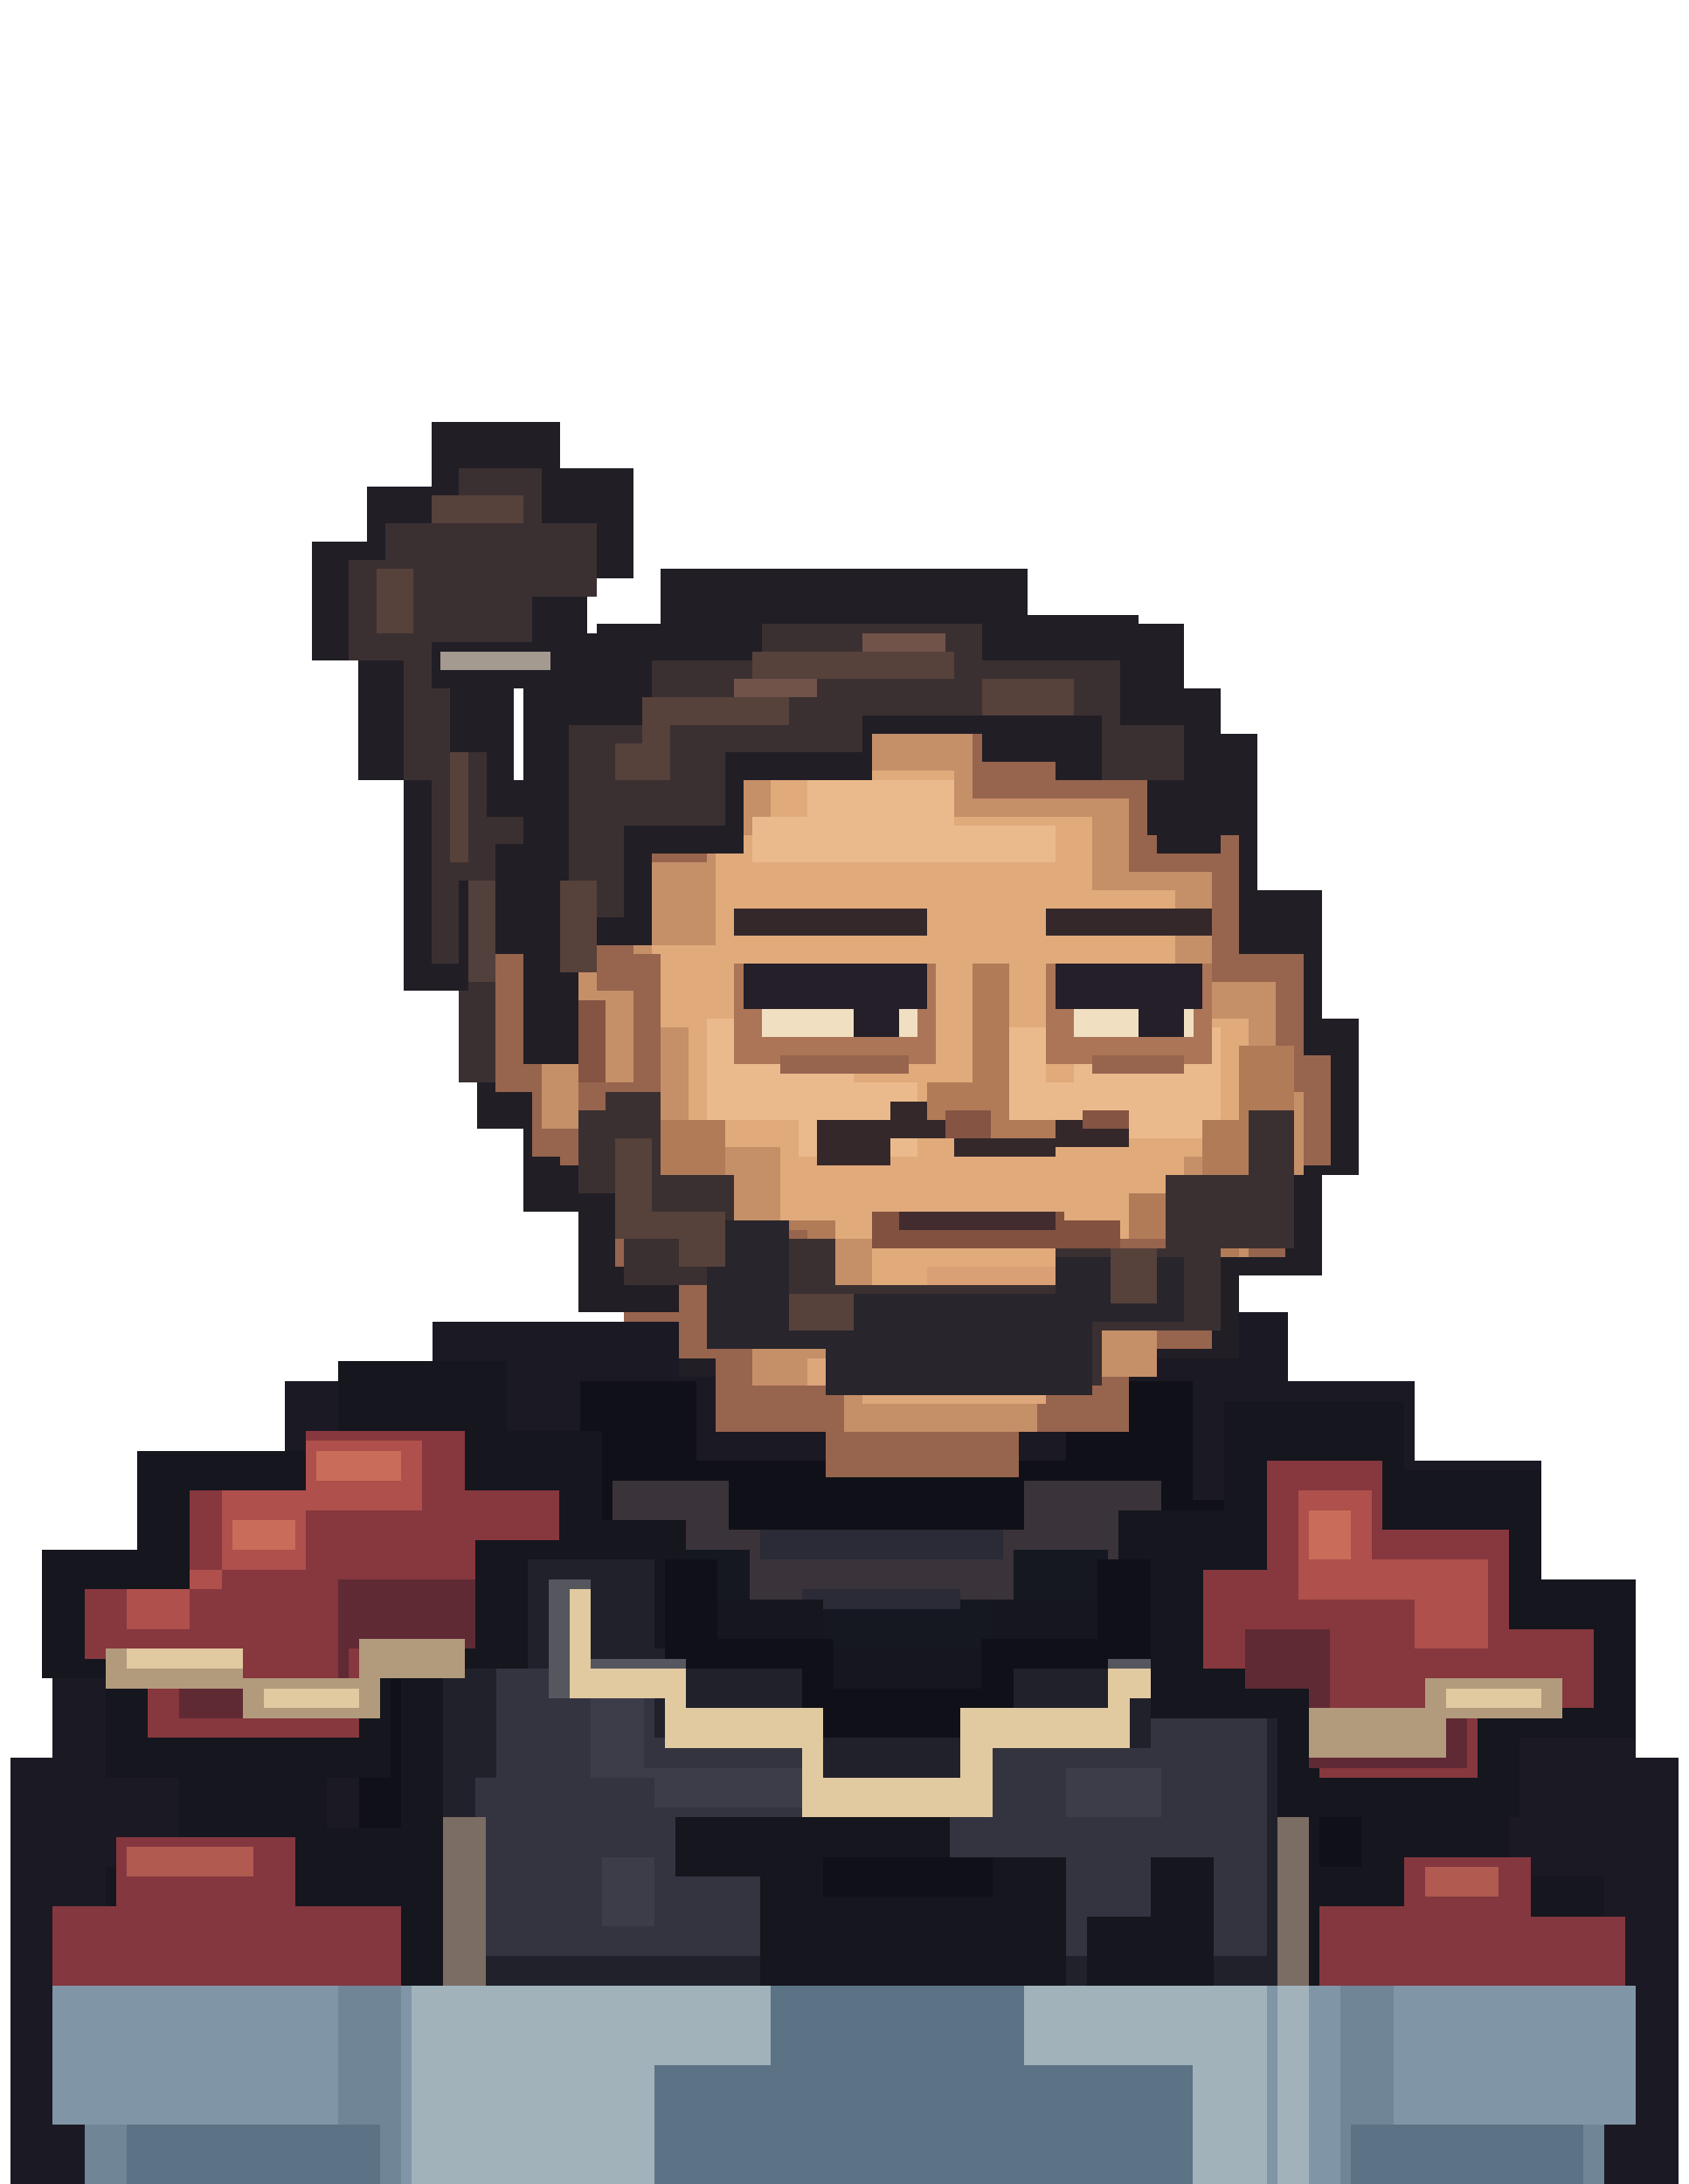
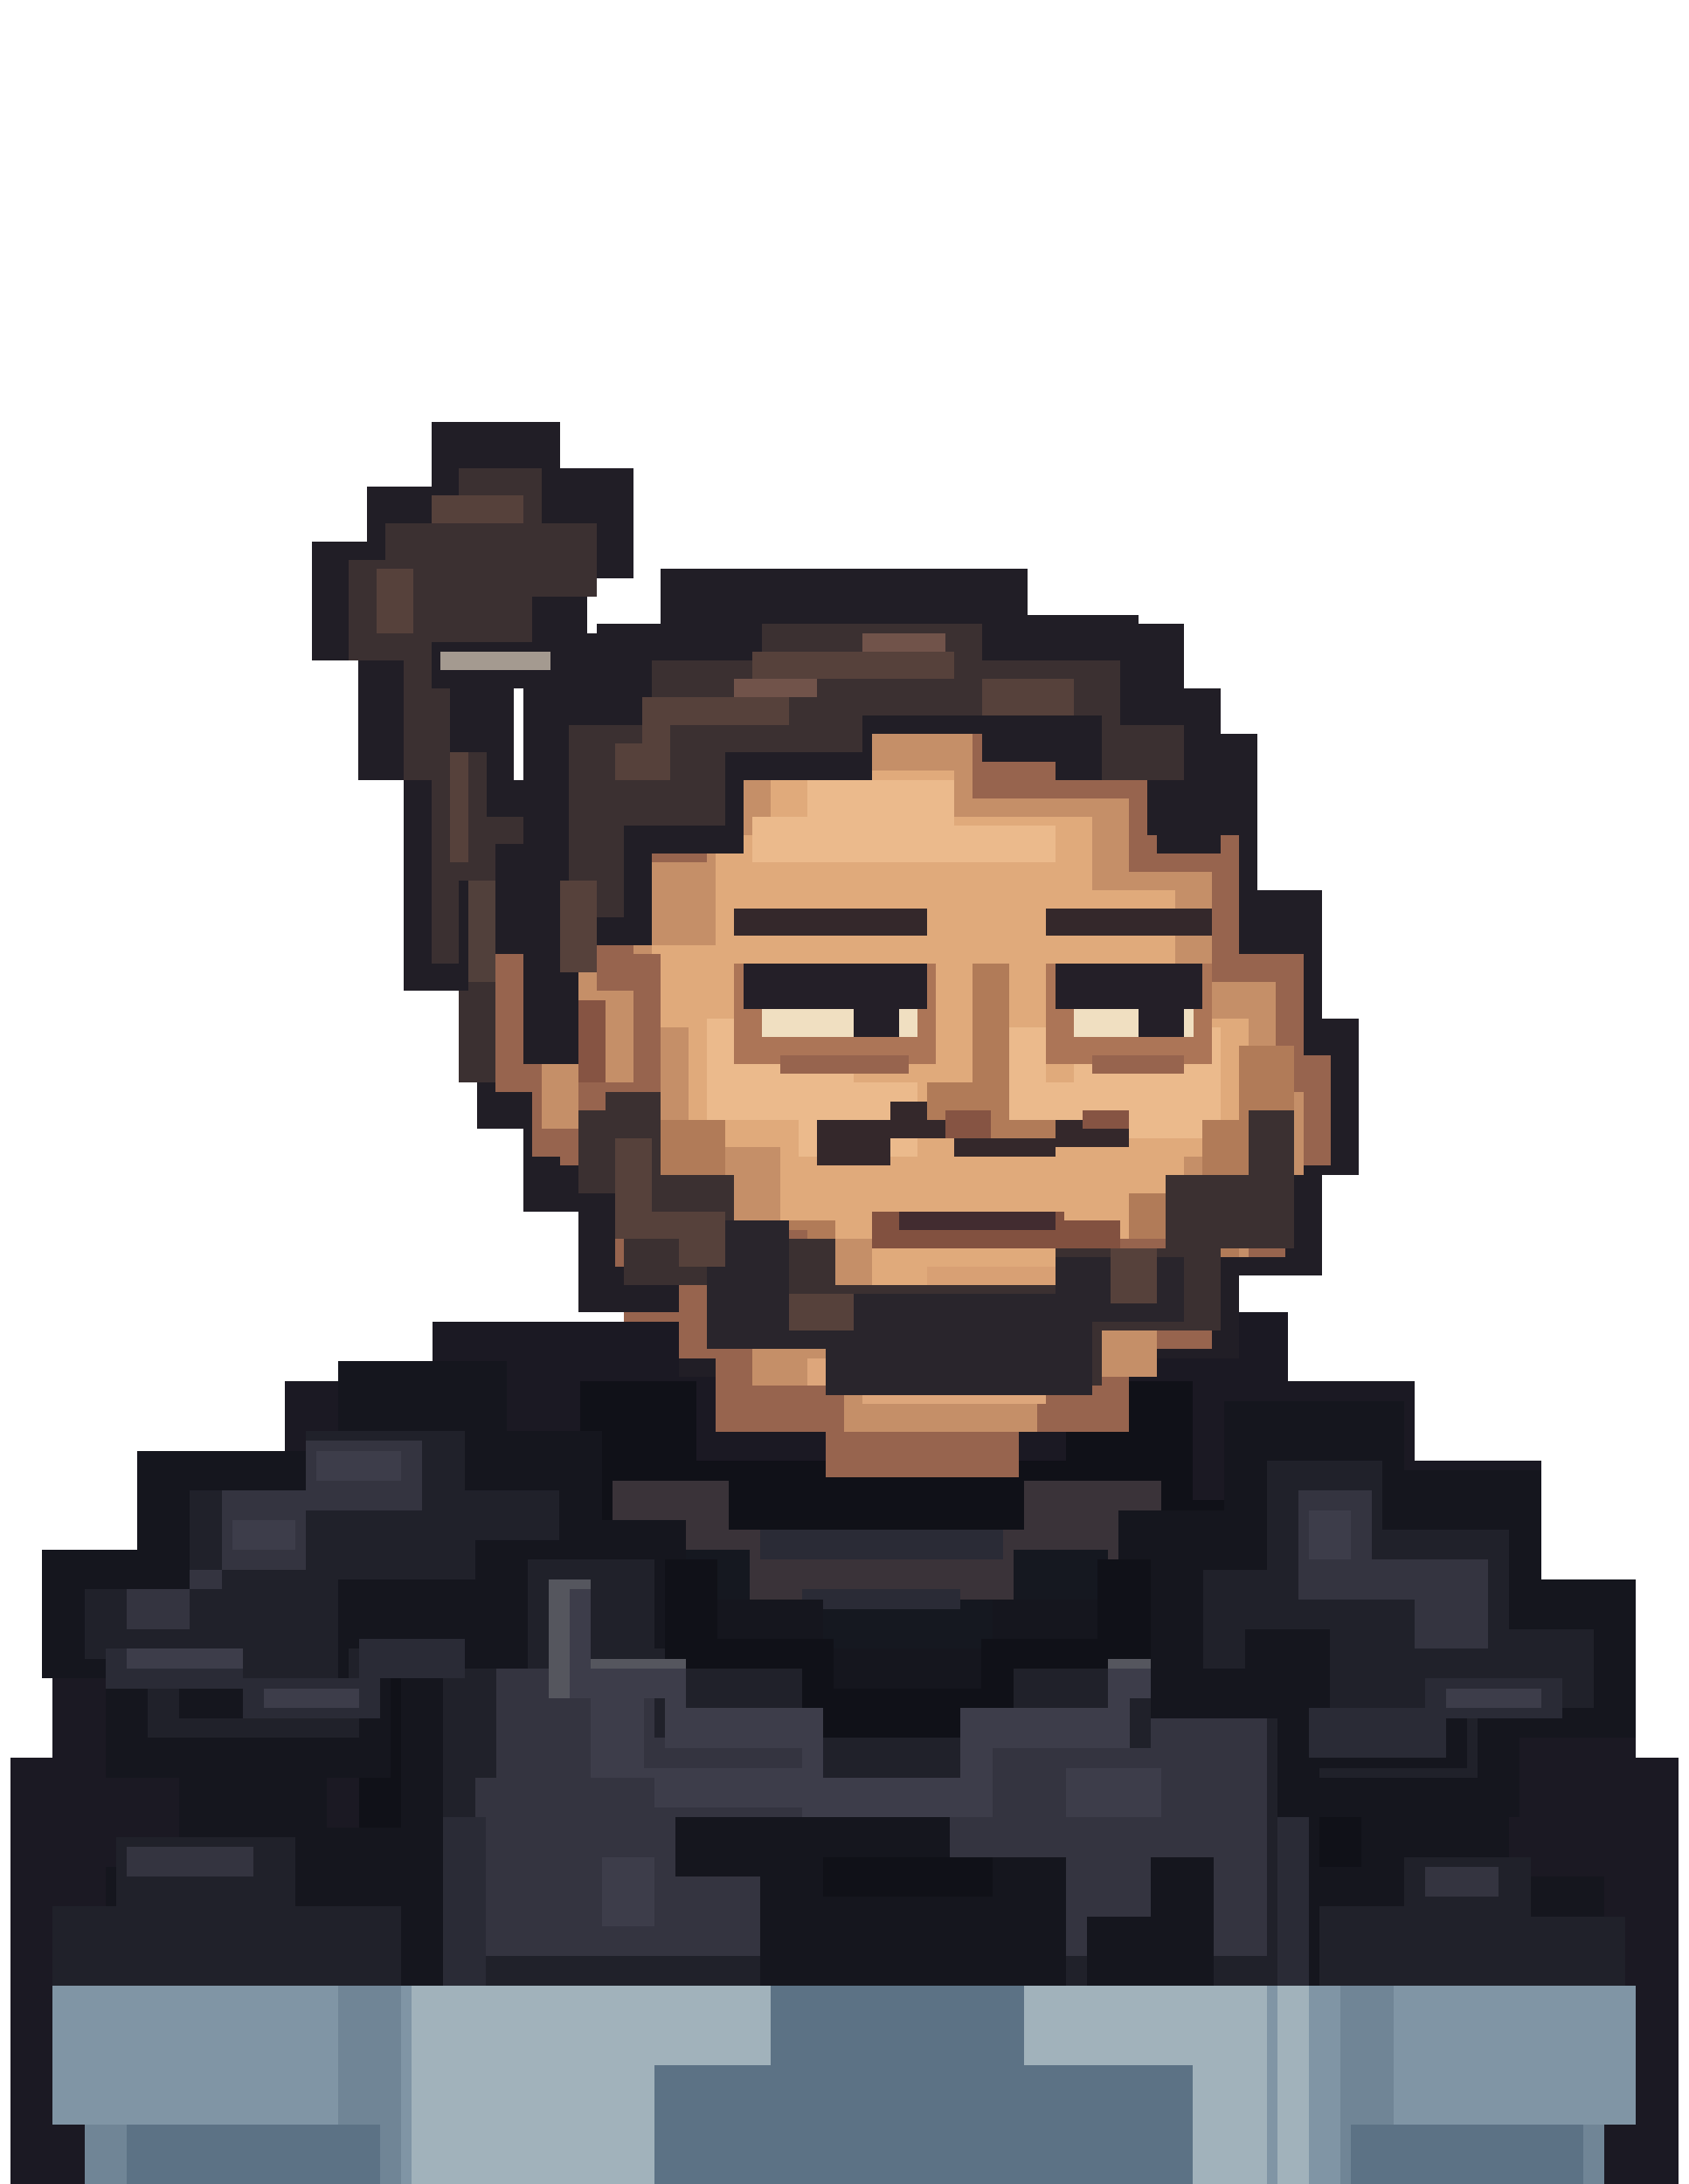
<svg xmlns="http://www.w3.org/2000/svg" width="552" height="714" viewBox="-12 -38 184 238" shape-rendering="crispEdges" data-expression="tired">
  <g id="neck" transform="translate(0 -20)">
    <path fill="#97644e" d="M56 118h58v24h7v16H49v-16h7z" />
    <path fill="#c58f68" d="M62 126h45v17h7v8H56v-8h6z" />
    <path fill="#dda67b" d="M66 134h35v10h7v3H66z" />
  </g>
  <g id="armoured-body" transform="translate(-12 -16) scale(1.15 1.08)">
    <g id="lower-armour">
      <path fill="#1b1923" d="M1 157h158v43H1z" />
      <path fill="#708596" d="M8 165h33v35H8zM122 165h30v35h-30z" />
      <path fill="#8095a5" d="M38 165h89v35H38zM5 179h27v15H5zM132 179h23v15h-23z" />
      <path fill="#a1b2bb" d="M43 175h30v11h24v-11h23v25H43z" />
      <path fill="#5c7285" d="M73 180h24v8h16v12H62v-12h11z" />
      <path fill="#a1b2bb" d="M53 183h6v12h-6zM101 181h7v4h-7z" />
      <path fill="#a1b2bb" d="M39 178h4v22h-4zM121 178h3v22h-3z" />
      <path fill="#5c7285" d="M12 194h24v6H12zM128 194h22v6h-22zM76 190h17v4H76z" />
    </g>
    <g id="body-outline" transform="translate(0 -20)">
      <path fill="#1b1923" d="M41 133h24v-7h39v6h18v7h12v8h12v15h9v20h4v18H1v-20h4v-19h9v-14h13v-8h14z" />
    </g>
    <g id="under-armour" transform="translate(0 -20)">
      <path fill="#101118" d="M55 139h11v8h35v-8h12v12h16v49H34v-48h21z" />
      <path fill="#3a3339" d="M58 149h11v5h28v-5h13v9h-10v8H70v-8H58z" />
      <path fill="#151820" d="M63 156h8v5h25v-5h9v15H62zM41 166h12v34H41zM115 165h10v35h-10z" />
      <path fill="#2a2b36" d="M72 154h23v3H72zM76 160h15v2H76z" />
    </g>
    <g id="carapace-breastplate" transform="translate(0 -20)">
      <path fill="#15161e" d="M45 153h20v8h13v5h16v-5h12v-9h19v48H38v-39h7z" />
      <path fill="#20212a" d="M46 157h16v9h14v7h20v-7h14v-9h12v43H42v-35h4z" />
      <path fill="#343440" d="M47 168h15v7h15v8h15v-7h17v-8h11v29H45v-18h2z" />
      <path fill="#3d3d4a" d="M56 169h5v9h15v4H62v-3h-6zM101 178h9v5h-9zM57 187h5v7h-5z" />
      <path fill="#15161e" d="M78 179h12v8h11v13H72v-11h-8v-6h14zM109 187h6v13h-12v-7h6z" />
      <path fill="#101118" d="M63 157h5v8h11v5h14v-5h11v-8h5v11h-13v7H76v-7H63zM78 187h16v4H78z" />
      <path fill="#55565e" d="M52 159h4v8h9v5h13v7h13v-7h14v-5h7v-8h3v11h-8v6H94v7H76v-7H63v-5H52z" />
-       <path fill="#e1c9a0" d="M54 160h2v8h9v4h13v7h13v-7h14v-4h8v3h-6v5H94v7H76v-7H63v-5H54z" />
-       <path fill="#7c6d64" d="M42 183h4v17h-4zM121 181h3v19h-3z" />
+       <path fill="#3d3d4a" d="M54 160h2v8h9v4h13v7h13v-7h14v-4h8v3h-6v5H94v7H76v-7H63v-5H54z" />
+       <path fill="#2a2b36" d="M42 183h4v17h-4zM121 181h3v19h-3z" />
    </g>
    <g id="carapace-shoulders" transform="translate(0 -20)">
      <path fill="#15161e" d="M32 137h16v7h9v10h-7v14H37v11H10v-10H4v-13h9v-10h19zM116 141h17v7h13v11h9v16h-11v8h-23v-10h-12v-18h7z" />
-       <path fill="#87373e" d="M29 144h15v6h9v5h-8v10H34v10H14v-8H8v-7h10v-10h11zM120 147h11v7h12v10h8v8h-11v7h-15v-11h-11v-10h6z" />
-       <path fill="#af504c" d="M29 145h11v7H29v6H18v6h-6v-4h9v-10h8zM123 150h7v7h11v9h-7v-5h-11z" />
-       <path fill="#c96d5a" d="M30 146h8v3h-8zM22 153h6v3h-6zM124 152h4v5h-4z" />
-       <path fill="#602a35" d="M32 159h13v7H33v7H17v-4h15zM118 164h8v8h13v6h-15v-8h-6z" />
-       <path fill="#b29a7c" d="M10 166h13v3h11v-4h10v4h-8v4H23v-3H10zM124 172h11v-3h13v4h-11v4h-13z" />
-       <path fill="#e1c9a0" d="M12 166h11v2H12zM25 170h9v2h-9zM137 170h9v2h-9z" />
+       <path fill="#20212a" d="M29 144h15v6h9v5h-8v10H34v10H14v-8H8v-7h10v-10h11zM120 147h11v7h12v10h8v8h-11v7h-15v-11h-11v-10h6z" />
+       <path fill="#343440" d="M29 145h11v7H29v6H18v6h-6v-4h9v-10h8zM123 150h7v7h11v9h-7v-5h-11z" />
+       <path fill="#3d3d4a" d="M30 146h8v3h-8zM22 153h6v3h-6zM124 152h4v5h-4z" />
+       <path fill="#15161e" d="M32 159h13v7H33v7H17v-4h15zM118 164h8v8h13v6h-15v-8h-6z" />
+       <path fill="#2a2b36" d="M10 166h13v3h11v-4h10v4h-8v4H23v-3H10zM124 172h11v-3h13v4h-11v4h-13z" />
+       <path fill="#3d3d4a" d="M12 166h11v2H12zM25 170h9v2h-9zM137 170h9v2h-9z" />
      <path fill="#15161e" d="M17 177h14v7h9v16H10v-12h7zM129 181h14v8h9v11h-28v-12h5z" />
-       <path fill="#84373f" d="M11 185h17v7h10v8H5v-8h6zM133 187h12v6h9v7h-29v-8h8z" />
-       <path fill="#b15a50" d="M12 186h12v3H12zM135 188h7v3h-7z" />
+       <path fill="#20212a" d="M11 185h17v7h10v8H5v-8h6zM133 187h12v6h9v7h-29v-8h8z" />
+       <path fill="#343440" d="M12 186h12v3H12zM135 188h7v3h-7z" />
    </g>
  </g>
  <g id="hair-back" transform="translate(0 -38)">
    <path fill="#211e26" d="M45 69h15v-7h40v6h17v12h8v27h-7v16h-9v7H51v-7H40v-17h-5V85h10z" />
    <path fill="#3b3031" d="M39 89h7v15h-4v14h-4v-14h-3V96h4zM111 82h7v23h-5v15h-6v-9h4z" />
    <path fill="#51403b" d="M39 96h3v11h-3z" />
  </g>
  <g id="ponytail" transform="translate(0 -38)">
    <path fill="#211e26" d="M28 53h7v-7h14v5h8v12h-5v10h-8v16h-5v19h-7V85h-5V72h-5V59h6z" />
    <path fill="#3b3031" d="M30 57h8v-6h9v6h6v8h-7v8h-9v12h-5V72h-6V61h4zM35 82h6v14h-3v9h-3z" />
    <path fill="#56413b" d="M35 54h10v3H35zM29 62h4v7h-4zM37 82h2v12h-2z" />
    <path fill="#211e26" d="M35 70h14v5H35z" />
    <path fill="#a49a90" d="M36 71h12v2H36z" />
  </g>
  <g id="head" transform="translate(0 -38)">
    <path fill="#211e26" d="M57 73h40v4h17v8h11v12h7v14h4v17h-4v11h-9v9h-14v6H76v-4H62v-7H51v-11h-6v-14h-3V99h6V85h9z" />
    <path fill="#97644e" d="M60 78h35v5h18v8h10v13h7v11h3v12h-5v10h-9v8h-13v5H78v-5H65v-7H55v-11h-6v-13h-3v-13h6V89h8z" />
    <path fill="#c58f68" d="M65 80h29v7h17v8h9v12h7v12h3v9h-6v9h-12v8H80v-5H68v-9H58v-12h-6v-15h5V94h8z" />
    <path fill="#e0aa7b" d="M72 84h20v5h15v8h9v14h8v15h-7v9h-13v5H83v-5H73v-10H63v-13h-4v-9h7V91h6z" />
    <path fill="#ebba8c" d="M76 85h16v5h11v4H70v-5h6zM65 111h16v7h7v8H75v-4H65zM105 112h16v12h-16z" />
    <path fill="#b17b58" d="M52 109h7v13h8v11h12v8H68v-6H58v-10h-6zM123 114h6v14h-6v9h-12v7h-11v-5h11v-9h8v-8h4z" />
  </g>
  <g id="double-chin" transform="translate(0 -38)">
    <path fill="#97644e" d="M62 134h14v8h28v-7h16v12h-9v9H99v5H78v-5H66v-8h-4z" />
    <path fill="#c58f68" d="M67 139h9v8h28v-6h10v9h-13v6H80v-5H70v-6h-3z" />
    <path fill="#dda67b" d="M76 148h26v5H82v-2h-6z" />
    <path fill="#ad7658" d="M72 143h7v3h23v-3h6v6H79v-2h-7z" />
  </g>
  <g id="ears" transform="translate(0 -38)">
    <path fill="#97644e" d="M46 99h9v5h5v16h-5v6h-9v-7h-4v-15h4z" />
    <path fill="#c58f68" d="M47 103h6v5h4v10h-6v5h-4z" />
    <path fill="#e0aa7b" d="M47 104h3v7h-3z" />
    <path fill="#865443" d="M51 109h3v9h-3z" />
  </g>
  <g id="hair-front" transform="translate(0 -38)">
    <path fill="#211e26" d="M45 90V76h8v-8h14v-5h30v4h15v8h9v18h-7v-8h-11v-5H83v5H69v8H59v10h-8v13h-6v-14h-3V92h3z" />
    <path fill="#3b3031" d="M50 79h9v-7h12v-4h24v4h15v7h7v6h-9v-7H82v4H67v8H56v10h-6z" />
    <path fill="#56413b" d="M58 76h12v-5h22v3H74v5H61v6h-6v-4h3zM95 74h10v4H95zM49 96h4v10h-4z" />
    <path fill="#71534a" d="M68 74h9v2h-9zM82 69h9v2h-9z" />
  </g>
  <g id="facial-hair" transform="translate(0 -38)">
    <path fill="#3b3031" d="M54 119h6v9h8v7h11v5h24v-4h12v-8h9v-7h5v15h-8v9h-13v6H78v-4H65v-7H56v-10h-5v-9h3z" />
    <path fill="#29252c" d="M65 133h9v8h29v-4h14v7h-10v8H78v-5H65z" />
    <path fill="#56413b" d="M55 124h4v8h8v6h-5v-3h-7zM74 141h7v4h-7zM109 136h5v6h-5z" />
    <path fill="#34282b" d="M77 122h8v-2h9v2h8v-1h9v4h-8v1H92v-2h-7v3h-8z" />
  </g>
  <g id="expression-brows" transform="translate(0 -38)">
    <path fill="#34282b" d="M68 99h21v3H68zM102 99h18v3h-18z" />
  </g>
  <g id="expression-eyes" transform="translate(0 -38)">
    <path fill="#ac7557" d="M68 105h22v11H68zM102 105h18v11h-18z" />
    <path fill="#f0dfc1" d="M71 110h17v3H71zM105 110h13v3h-13z" />
    <path fill="#241f28" d="M81 110h5v3h-5zM112 110h5v3h-5zM69 105h20v5H69zM103 105h16v5h-16z" />
    <path fill="#97644e" d="M73 115h14v2H73zM107 115h10v2h-10z" />
  </g>
  <g id="nose" transform="translate(0 -38)">
    <path fill="#b17b58" d="M94 105h4v13h5v6h-9v-2h-5v-4h5z" />
    <path fill="#ebba8c" d="M98 112h4v6h7v4H98z" />
    <path fill="#865443" d="M91 121h5v3h-5zM106 121h5v2h-5z" />
  </g>
  <g id="expression-mouth" transform="translate(0 -38)">
    <path fill="#825140" d="M83 132h21v1h6v3H83z" />
    <path fill="#422c30" d="M86 132h17v2H86z" />
    <path fill="#d8a074" d="M89 138h14v2H89z" />
  </g>
</svg>
